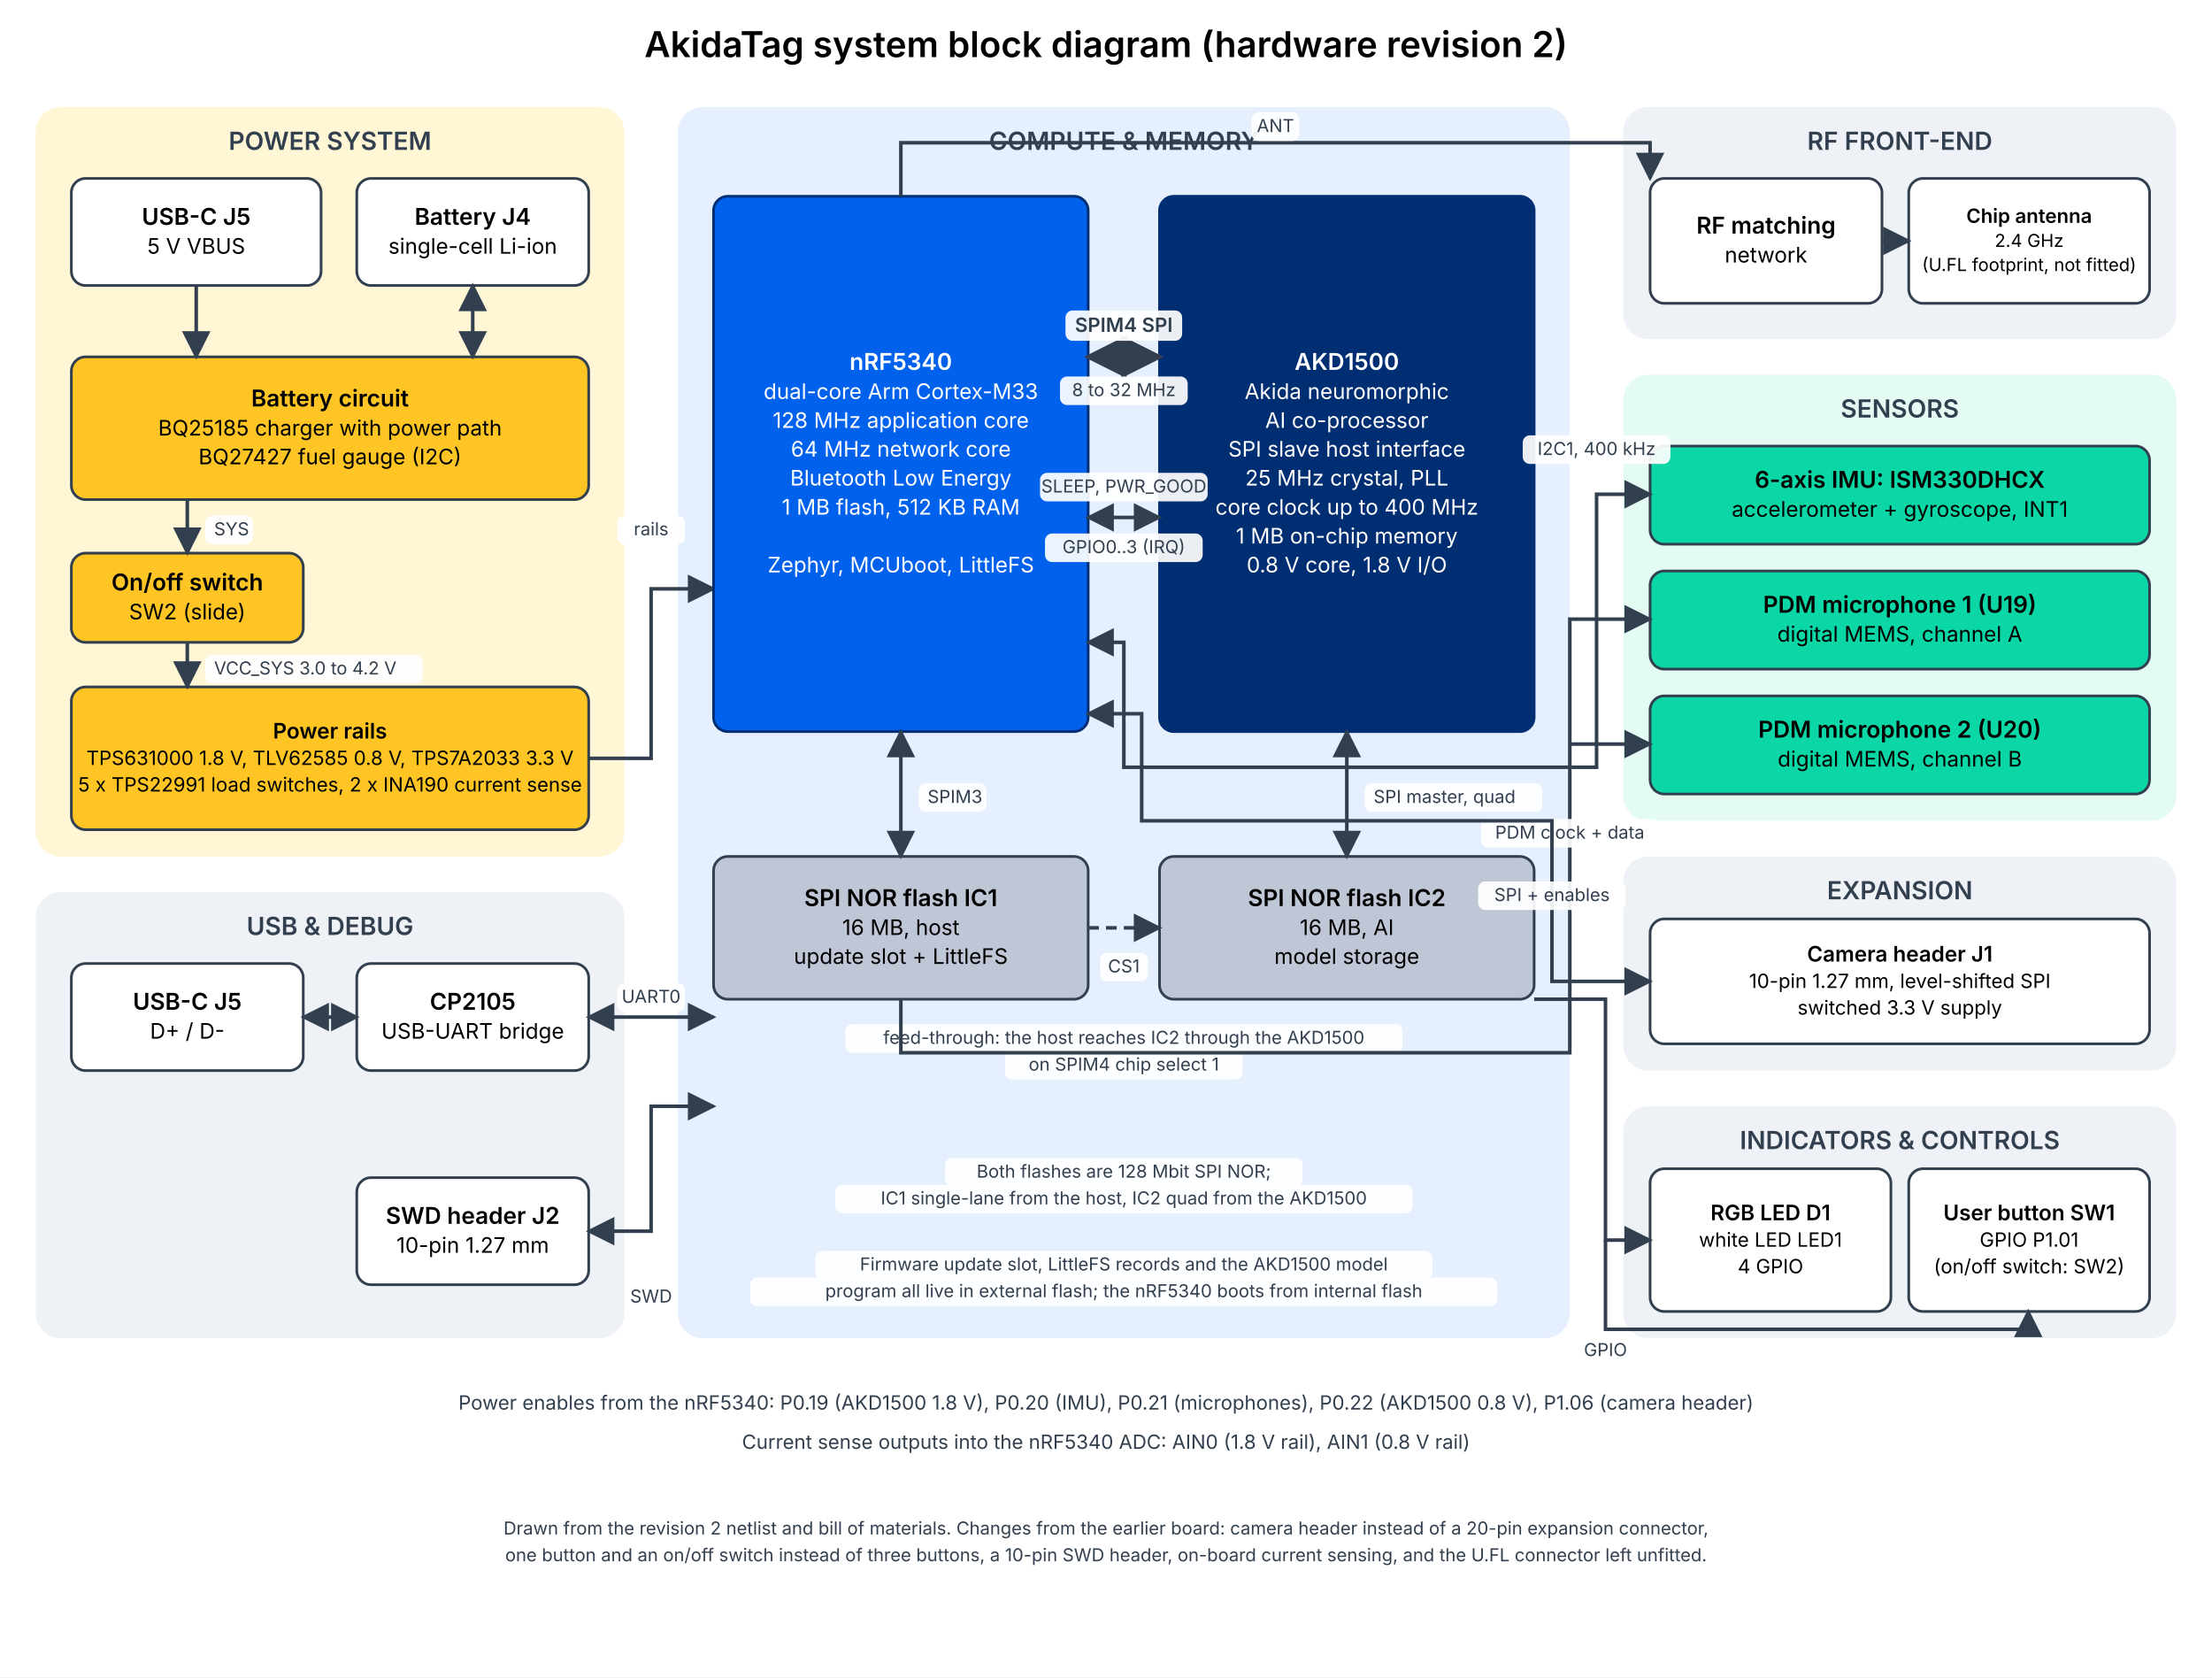
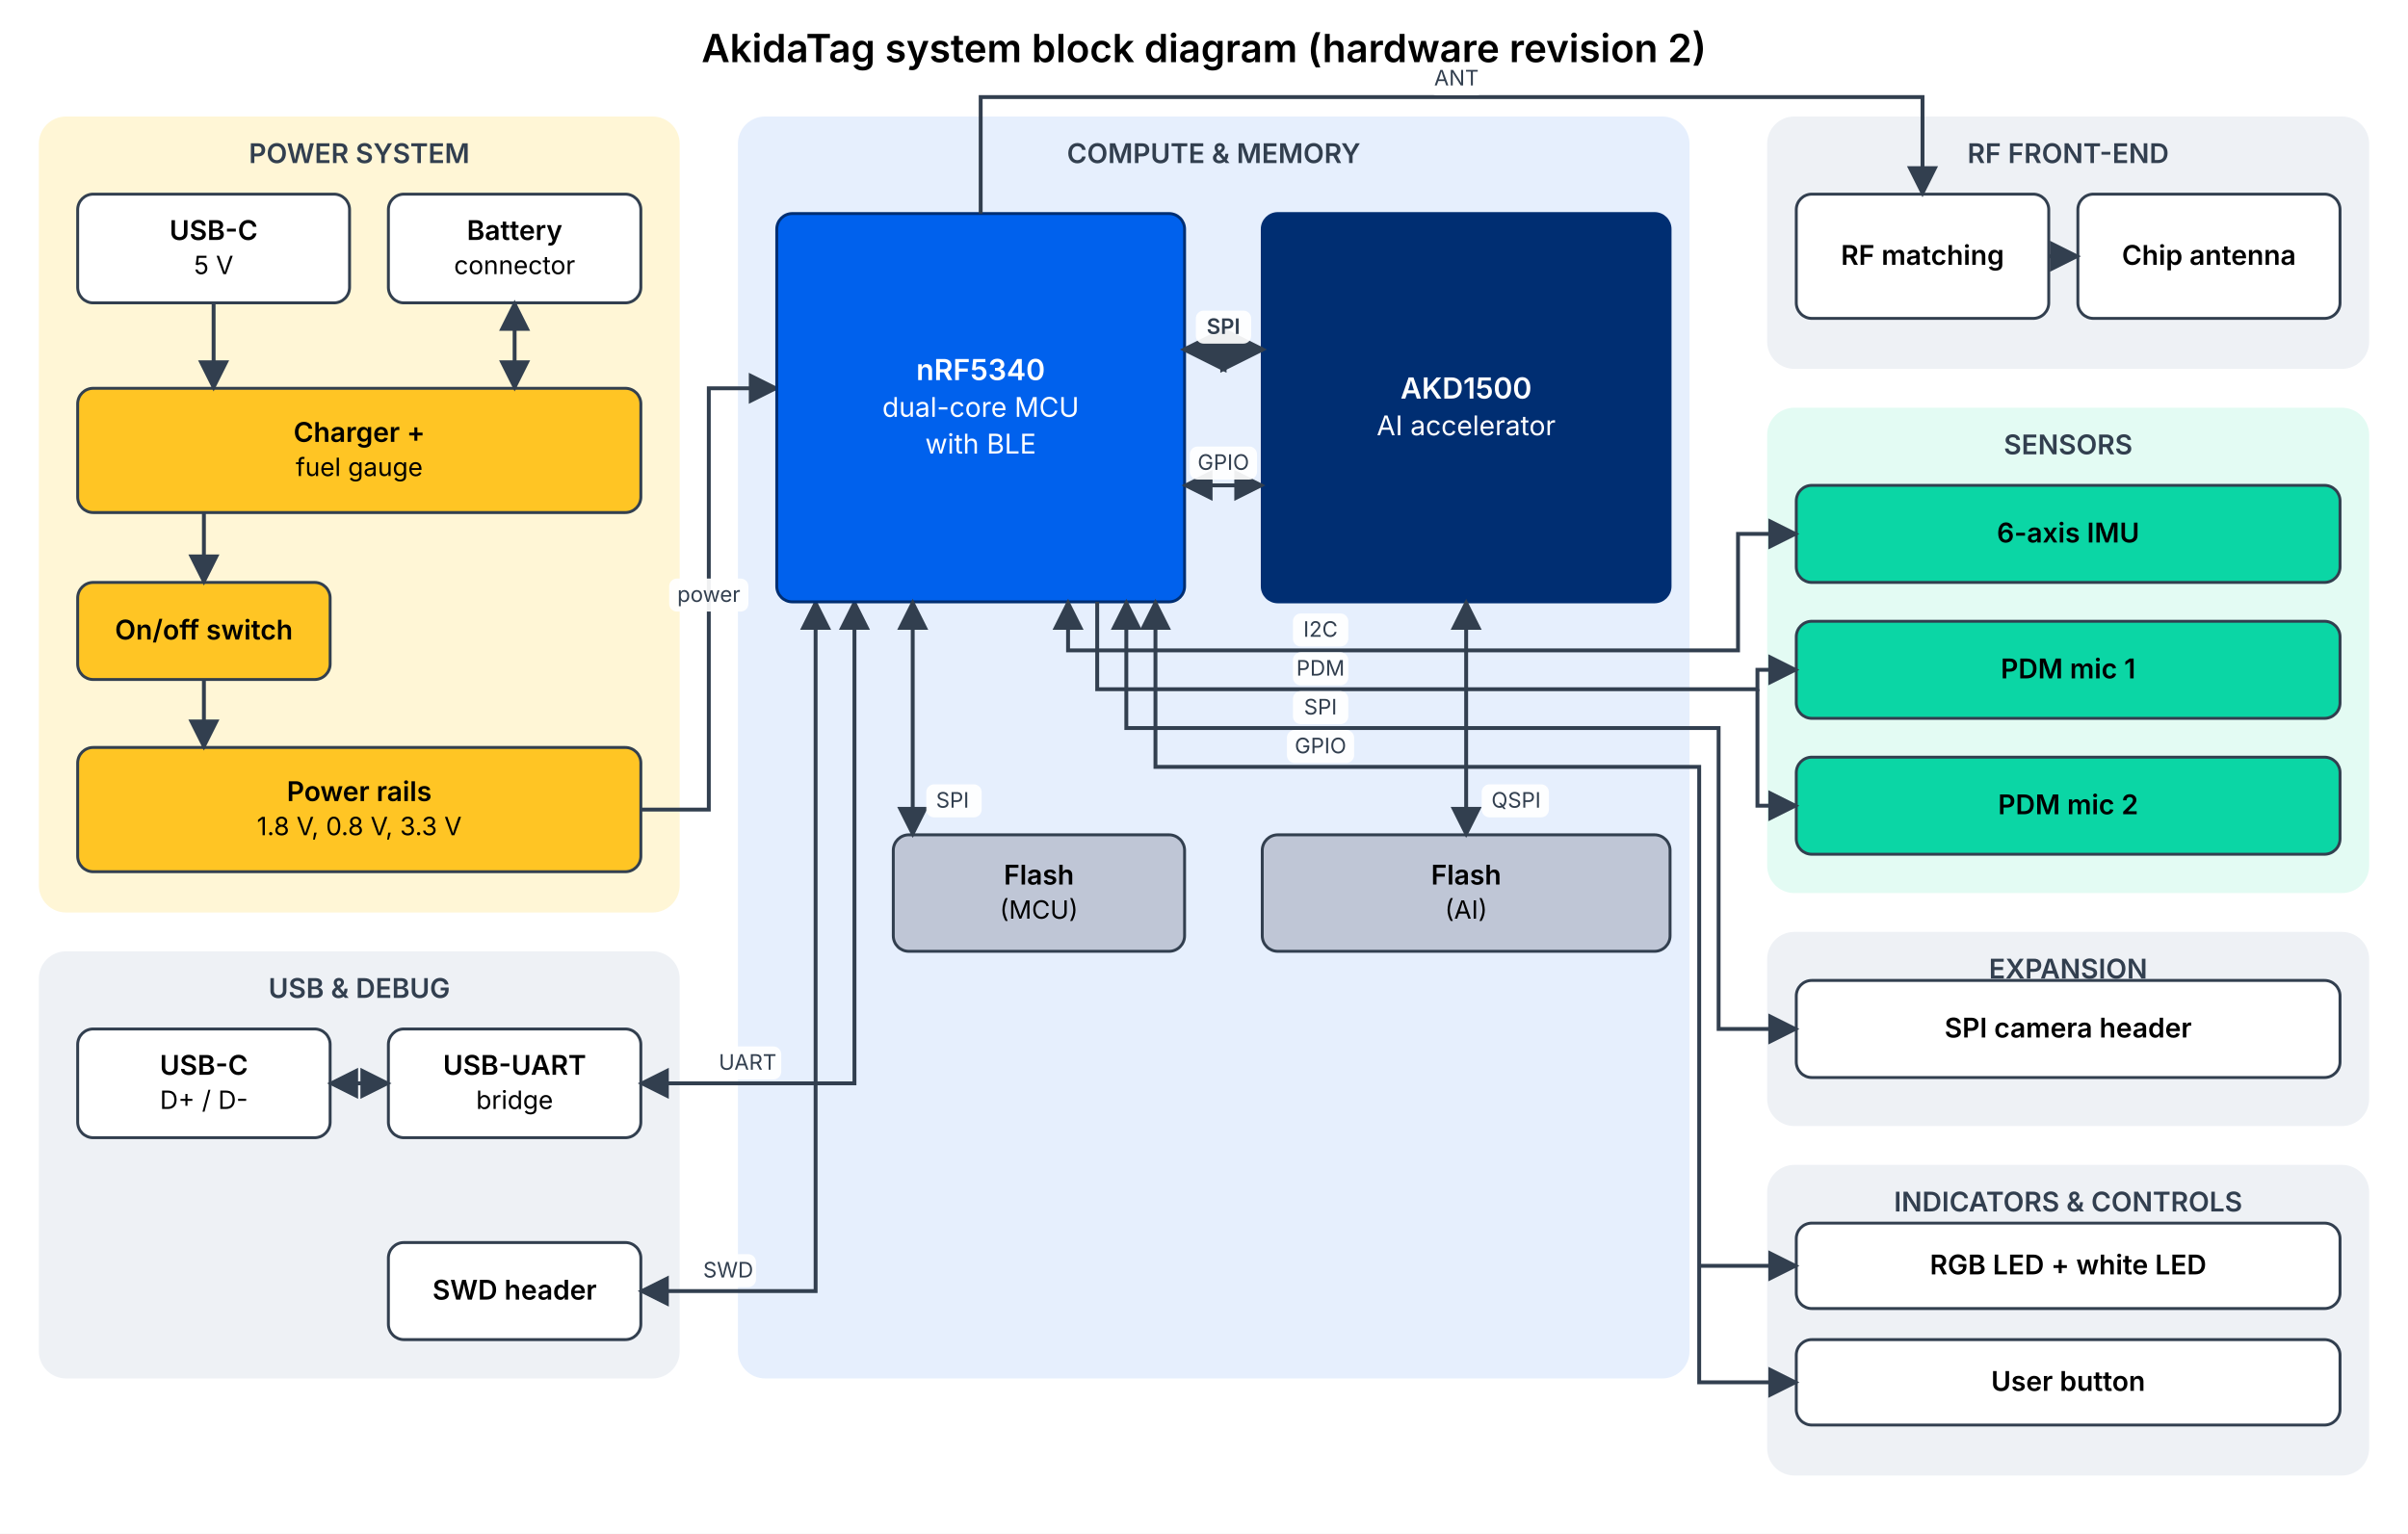
- <svg xmlns="http://www.w3.org/2000/svg" viewBox="0 0 1240 940" width="1240" height="940" role="img" aria-labelledby="title">
+ <svg xmlns="http://www.w3.org/2000/svg" viewBox="0 0 1240 790" width="1240" height="790" role="img" aria-labelledby="title">
  <defs>
    <marker id="arrow" viewBox="0 0 10 10" refX="9" refY="5" markerWidth="8" markerHeight="8" orient="auto-start-reverse">
      <path d="M 0 0 L 10 5 L 0 10 z" fill="#323F4F" />
    </marker>
    <marker id="arrow-rev" viewBox="0 0 10 10" refX="1" refY="5" markerWidth="8" markerHeight="8" orient="auto">
      <path d="M 10 0 L 0 5 L 10 10 z" fill="#323F4F" />
    </marker>
  </defs>
-   <rect width="1240" height="940" fill="#FFFFFF" />
+   <rect width="1240" height="790" fill="#FFFFFF" />
  <text x="620" y="32" text-anchor="middle" font-family="Sora, Inter, 'Helvetica Neue', Arial, sans-serif" font-size="20" font-weight="600" fill="#000000">AkidaTag system block diagram (hardware revision 2)</text>
-   <rect x="20" y="60" width="330" height="420" rx="14" fill="#FFF6D6" stroke="none" />
+   <rect x="20" y="60" width="330" height="410" rx="14" fill="#FFF6D6" stroke="none" />
  <text x="185.0" y="84" text-anchor="middle" font-family="Sora, Inter, 'Helvetica Neue', Arial, sans-serif" font-size="14" font-weight="600" fill="#323F4F">POWER SYSTEM</text>
-   <rect x="20" y="500" width="330" height="250" rx="14" fill="#EEF1F5" stroke="none" />
-   <text x="185.0" y="524" text-anchor="middle" font-family="Sora, Inter, 'Helvetica Neue', Arial, sans-serif" font-size="14" font-weight="600" fill="#323F4F">USB &amp; DEBUG</text>
-   <rect x="380" y="60" width="500" height="690" rx="14" fill="#E6EFFD" stroke="none" />
-   <text x="630.0" y="84" text-anchor="middle" font-family="Sora, Inter, 'Helvetica Neue', Arial, sans-serif" font-size="14" font-weight="600" fill="#323F4F">COMPUTE &amp; MEMORY</text>
+   <rect x="20" y="490" width="330" height="220" rx="14" fill="#EEF1F5" stroke="none" />
+   <text x="185.0" y="514" text-anchor="middle" font-family="Sora, Inter, 'Helvetica Neue', Arial, sans-serif" font-size="14" font-weight="600" fill="#323F4F">USB &amp; DEBUG</text>
+   <rect x="380" y="60" width="490" height="650" rx="14" fill="#E6EFFD" stroke="none" />
+   <text x="625.0" y="84" text-anchor="middle" font-family="Sora, Inter, 'Helvetica Neue', Arial, sans-serif" font-size="14" font-weight="600" fill="#323F4F">COMPUTE &amp; MEMORY</text>
  <rect x="910" y="60" width="310" height="130" rx="14" fill="#EEF1F5" stroke="none" />
  <text x="1065.0" y="84" text-anchor="middle" font-family="Sora, Inter, 'Helvetica Neue', Arial, sans-serif" font-size="14" font-weight="600" fill="#323F4F">RF FRONT-END</text>
  <rect x="910" y="210" width="310" height="250" rx="14" fill="#E3FBF3" stroke="none" />
  <text x="1065.0" y="234" text-anchor="middle" font-family="Sora, Inter, 'Helvetica Neue', Arial, sans-serif" font-size="14" font-weight="600" fill="#323F4F">SENSORS</text>
-   <rect x="910" y="480" width="310" height="120" rx="14" fill="#EEF1F5" stroke="none" />
+   <rect x="910" y="480" width="310" height="100" rx="14" fill="#EEF1F5" stroke="none" />
  <text x="1065.0" y="504" text-anchor="middle" font-family="Sora, Inter, 'Helvetica Neue', Arial, sans-serif" font-size="14" font-weight="600" fill="#323F4F">EXPANSION</text>
-   <rect x="910" y="620" width="310" height="130" rx="14" fill="#EEF1F5" stroke="none" />
-   <text x="1065.0" y="644" text-anchor="middle" font-family="Sora, Inter, 'Helvetica Neue', Arial, sans-serif" font-size="14" font-weight="600" fill="#323F4F">INDICATORS &amp; CONTROLS</text>
-   <rect x="40" y="100" width="140" height="60" rx="8" fill="#FFFFFF" stroke="#323F4F" stroke-width="1.5" />
-   <text x="110.0" y="126.0" text-anchor="middle" font-family="Sora, Inter, 'Helvetica Neue', Arial, sans-serif" font-size="13" font-weight="600" fill="#000000">USB-C J5</text>
-   <text x="110.0" y="142.2" text-anchor="middle" font-family="Sora, Inter, 'Helvetica Neue', Arial, sans-serif" font-size="12" font-weight="400" fill="#000000">5 V VBUS</text>
-   <rect x="200" y="100" width="130" height="60" rx="8" fill="#FFFFFF" stroke="#323F4F" stroke-width="1.5" />
-   <text x="265.0" y="126.0" text-anchor="middle" font-family="Sora, Inter, 'Helvetica Neue', Arial, sans-serif" font-size="13" font-weight="600" fill="#000000">Battery J4</text>
-   <text x="265.0" y="142.2" text-anchor="middle" font-family="Sora, Inter, 'Helvetica Neue', Arial, sans-serif" font-size="12" font-weight="400" fill="#000000">single-cell Li-ion</text>
-   <rect x="40" y="200" width="290" height="80" rx="8" fill="#FFC524" stroke="#323F4F" stroke-width="1.5" />
-   <text x="185.0" y="227.8" text-anchor="middle" font-family="Sora, Inter, 'Helvetica Neue', Arial, sans-serif" font-size="13" font-weight="600" fill="#000000">Battery circuit</text>
-   <text x="185.0" y="244.1" text-anchor="middle" font-family="Sora, Inter, 'Helvetica Neue', Arial, sans-serif" font-size="12" font-weight="400" fill="#000000">BQ25185 charger with power path</text>
-   <text x="185.0" y="260.2" text-anchor="middle" font-family="Sora, Inter, 'Helvetica Neue', Arial, sans-serif" font-size="12" font-weight="400" fill="#000000">BQ27427 fuel gauge (I2C)</text>
-   <rect x="40" y="310" width="130" height="50" rx="8" fill="#FFC524" stroke="#323F4F" stroke-width="1.5" />
-   <text x="105.0" y="330.9" text-anchor="middle" font-family="Sora, Inter, 'Helvetica Neue', Arial, sans-serif" font-size="13" font-weight="600" fill="#000000">On/off switch</text>
-   <text x="105.0" y="347.1" text-anchor="middle" font-family="Sora, Inter, 'Helvetica Neue', Arial, sans-serif" font-size="12" font-weight="400" fill="#000000">SW2 (slide)</text>
-   <rect x="40" y="385" width="290" height="80" rx="8" fill="#FFC524" stroke="#323F4F" stroke-width="1.5" />
-   <text x="185.0" y="413.9" text-anchor="middle" font-family="Sora, Inter, 'Helvetica Neue', Arial, sans-serif" font-size="12" font-weight="600" fill="#000000">Power rails</text>
-   <text x="185.0" y="428.7" text-anchor="middle" font-family="Sora, Inter, 'Helvetica Neue', Arial, sans-serif" font-size="11" font-weight="400" fill="#000000">TPS631000 1.8 V, TLV62585 0.8 V, TPS7A2033 3.3 V</text>
-   <text x="185.0" y="443.6" text-anchor="middle" font-family="Sora, Inter, 'Helvetica Neue', Arial, sans-serif" font-size="11" font-weight="400" fill="#000000">5 x TPS22991 load switches, 2 x INA190 current sense</text>
-   <path d="M 110,160 L 110,200" fill="none" stroke="#323F4F" stroke-width="2" marker-end="url(#arrow)" />
-   <path d="M 265,160 L 265,200" fill="none" stroke="#323F4F" stroke-width="2" marker-end="url(#arrow)" marker-start="url(#arrow-rev)" />
-   <path d="M 105,280 L 105,310" fill="none" stroke="#323F4F" stroke-width="2" marker-end="url(#arrow)" />
-   <rect x="115.0" y="289" width="26.8" height="16" rx="4" fill="#FFFFFF" fill-opacity="0.92" />
-   <text x="120" y="300" text-anchor="start" font-family="Sora, Inter, 'Helvetica Neue', Arial, sans-serif" font-size="10" font-weight="400" fill="#323F4F">SYS</text>
-   <path d="M 105,360 L 105,385" fill="none" stroke="#323F4F" stroke-width="2" marker-end="url(#arrow)" />
-   <rect x="115.0" y="367" width="122.0" height="16" rx="4" fill="#FFFFFF" fill-opacity="0.92" />
-   <text x="120" y="378" text-anchor="start" font-family="Sora, Inter, 'Helvetica Neue', Arial, sans-serif" font-size="10" font-weight="400" fill="#323F4F">VCC_SYS 3.0 to 4.2 V</text>
-   <path d="M 330,425 L 365,425 L 365,330 L 400,330" fill="none" stroke="#323F4F" stroke-width="2" marker-end="url(#arrow)" />
-   <rect x="346.0" y="289" width="38.0" height="16" rx="4" fill="#FFFFFF" fill-opacity="0.92" />
-   <text x="365" y="300" text-anchor="middle" font-family="Sora, Inter, 'Helvetica Neue', Arial, sans-serif" font-size="10" font-weight="400" fill="#323F4F">rails</text>
-   <rect x="40" y="540" width="130" height="60" rx="8" fill="#FFFFFF" stroke="#323F4F" stroke-width="1.5" />
-   <text x="105.0" y="565.9" text-anchor="middle" font-family="Sora, Inter, 'Helvetica Neue', Arial, sans-serif" font-size="13" font-weight="600" fill="#000000">USB-C J5</text>
-   <text x="105.0" y="582.1" text-anchor="middle" font-family="Sora, Inter, 'Helvetica Neue', Arial, sans-serif" font-size="12" font-weight="400" fill="#000000">D+ / D-</text>
-   <rect x="200" y="540" width="130" height="60" rx="8" fill="#FFFFFF" stroke="#323F4F" stroke-width="1.5" />
-   <text x="265.0" y="565.9" text-anchor="middle" font-family="Sora, Inter, 'Helvetica Neue', Arial, sans-serif" font-size="13" font-weight="600" fill="#000000">CP2105</text>
-   <text x="265.0" y="582.1" text-anchor="middle" font-family="Sora, Inter, 'Helvetica Neue', Arial, sans-serif" font-size="12" font-weight="400" fill="#000000">USB-UART bridge</text>
-   <rect x="200" y="660" width="130" height="60" rx="8" fill="#FFFFFF" stroke="#323F4F" stroke-width="1.5" />
-   <text x="265.0" y="685.9" text-anchor="middle" font-family="Sora, Inter, 'Helvetica Neue', Arial, sans-serif" font-size="13" font-weight="600" fill="#000000">SWD header J2</text>
-   <text x="265.0" y="702.1" text-anchor="middle" font-family="Sora, Inter, 'Helvetica Neue', Arial, sans-serif" font-size="12" font-weight="400" fill="#000000">10-pin 1.27 mm</text>
-   <path d="M 170,570 L 200,570" fill="none" stroke="#323F4F" stroke-width="2" marker-end="url(#arrow)" marker-start="url(#arrow-rev)" />
-   <path d="M 330,570 L 400,570" fill="none" stroke="#323F4F" stroke-width="2" marker-end="url(#arrow)" marker-start="url(#arrow-rev)" />
-   <rect x="346.0" y="551" width="38.0" height="16" rx="4" fill="#FFFFFF" fill-opacity="0.92" />
-   <text x="365" y="562" text-anchor="middle" font-family="Sora, Inter, 'Helvetica Neue', Arial, sans-serif" font-size="10" font-weight="400" fill="#323F4F">UART0</text>
-   <path d="M 330,690 L 365,690 L 365,620 L 400,620" fill="none" stroke="#323F4F" stroke-width="2" marker-end="url(#arrow)" marker-start="url(#arrow-rev)" />
-   <rect x="351.6" y="719" width="26.8" height="16" rx="4" fill="#FFFFFF" fill-opacity="0.92" />
-   <text x="365" y="730" text-anchor="middle" font-family="Sora, Inter, 'Helvetica Neue', Arial, sans-serif" font-size="10" font-weight="400" fill="#323F4F">SWD</text>
-   <rect x="400" y="110" width="210" height="300" rx="8" fill="#0061ED" stroke="#002E72" stroke-width="1.5" />
-   <text x="505.0" y="207.3" text-anchor="middle" font-family="Sora, Inter, 'Helvetica Neue', Arial, sans-serif" font-size="13" font-weight="600" fill="#FFFFFF">nRF5340</text>
-   <text x="505.0" y="223.6" text-anchor="middle" font-family="Sora, Inter, 'Helvetica Neue', Arial, sans-serif" font-size="12" font-weight="400" fill="#FFFFFF">dual-core Arm Cortex-M33</text>
-   <text x="505.0" y="239.8" text-anchor="middle" font-family="Sora, Inter, 'Helvetica Neue', Arial, sans-serif" font-size="12" font-weight="400" fill="#FFFFFF">128 MHz application core</text>
-   <text x="505.0" y="255.9" text-anchor="middle" font-family="Sora, Inter, 'Helvetica Neue', Arial, sans-serif" font-size="12" font-weight="400" fill="#FFFFFF">64 MHz network core</text>
-   <text x="505.0" y="272.1" text-anchor="middle" font-family="Sora, Inter, 'Helvetica Neue', Arial, sans-serif" font-size="12" font-weight="400" fill="#FFFFFF">Bluetooth Low Energy</text>
-   <text x="505.0" y="288.4" text-anchor="middle" font-family="Sora, Inter, 'Helvetica Neue', Arial, sans-serif" font-size="12" font-weight="400" fill="#FFFFFF">1 MB flash, 512 KB RAM</text>
-   <text x="505.0" y="304.6" text-anchor="middle" font-family="Sora, Inter, 'Helvetica Neue', Arial, sans-serif" font-size="12" font-weight="400" fill="#FFFFFF" />
-   <text x="505.0" y="320.8" text-anchor="middle" font-family="Sora, Inter, 'Helvetica Neue', Arial, sans-serif" font-size="12" font-weight="400" fill="#FFFFFF">Zephyr, MCUboot, LittleFS</text>
-   <rect x="650" y="110" width="210" height="300" rx="8" fill="#002E72" stroke="#002E72" stroke-width="1.5" />
-   <text x="755.0" y="207.3" text-anchor="middle" font-family="Sora, Inter, 'Helvetica Neue', Arial, sans-serif" font-size="13" font-weight="600" fill="#FFFFFF">AKD1500</text>
-   <text x="755.0" y="223.6" text-anchor="middle" font-family="Sora, Inter, 'Helvetica Neue', Arial, sans-serif" font-size="12" font-weight="400" fill="#FFFFFF">Akida neuromorphic</text>
-   <text x="755.0" y="239.8" text-anchor="middle" font-family="Sora, Inter, 'Helvetica Neue', Arial, sans-serif" font-size="12" font-weight="400" fill="#FFFFFF">AI co-processor</text>
-   <text x="755.0" y="255.9" text-anchor="middle" font-family="Sora, Inter, 'Helvetica Neue', Arial, sans-serif" font-size="12" font-weight="400" fill="#FFFFFF">SPI slave host interface</text>
-   <text x="755.0" y="272.1" text-anchor="middle" font-family="Sora, Inter, 'Helvetica Neue', Arial, sans-serif" font-size="12" font-weight="400" fill="#FFFFFF">25 MHz crystal, PLL</text>
-   <text x="755.0" y="288.4" text-anchor="middle" font-family="Sora, Inter, 'Helvetica Neue', Arial, sans-serif" font-size="12" font-weight="400" fill="#FFFFFF">core clock up to 400 MHz</text>
-   <text x="755.0" y="304.6" text-anchor="middle" font-family="Sora, Inter, 'Helvetica Neue', Arial, sans-serif" font-size="12" font-weight="400" fill="#FFFFFF">1 MB on-chip memory</text>
-   <text x="755.0" y="320.8" text-anchor="middle" font-family="Sora, Inter, 'Helvetica Neue', Arial, sans-serif" font-size="12" font-weight="400" fill="#FFFFFF">0.8 V core, 1.8 V I/O</text>
-   <rect x="400" y="480" width="210" height="80" rx="8" fill="#BFC6D6" stroke="#323F4F" stroke-width="1.5" />
-   <text x="505.0" y="507.8" text-anchor="middle" font-family="Sora, Inter, 'Helvetica Neue', Arial, sans-serif" font-size="13" font-weight="600" fill="#000000">SPI NOR flash IC1</text>
-   <text x="505.0" y="524.0" text-anchor="middle" font-family="Sora, Inter, 'Helvetica Neue', Arial, sans-serif" font-size="12" font-weight="400" fill="#000000">16 MB, host</text>
-   <text x="505.0" y="540.2" text-anchor="middle" font-family="Sora, Inter, 'Helvetica Neue', Arial, sans-serif" font-size="12" font-weight="400" fill="#000000">update slot + LittleFS</text>
-   <rect x="650" y="480" width="210" height="80" rx="8" fill="#BFC6D6" stroke="#323F4F" stroke-width="1.5" />
-   <text x="755.0" y="507.8" text-anchor="middle" font-family="Sora, Inter, 'Helvetica Neue', Arial, sans-serif" font-size="13" font-weight="600" fill="#000000">SPI NOR flash IC2</text>
-   <text x="755.0" y="524.0" text-anchor="middle" font-family="Sora, Inter, 'Helvetica Neue', Arial, sans-serif" font-size="12" font-weight="400" fill="#000000">16 MB, AI</text>
-   <text x="755.0" y="540.2" text-anchor="middle" font-family="Sora, Inter, 'Helvetica Neue', Arial, sans-serif" font-size="12" font-weight="400" fill="#000000">model storage</text>
-   <path d="M 610,200 L 650,200" fill="none" stroke="#323F4F" stroke-width="3" marker-end="url(#arrow)" marker-start="url(#arrow-rev)" />
-   <rect x="597.3" y="174" width="65.4" height="17" rx="4" fill="#FFFFFF" fill-opacity="0.92" />
-   <text x="630" y="186" text-anchor="middle" font-family="Sora, Inter, 'Helvetica Neue', Arial, sans-serif" font-size="11" font-weight="600" fill="#323F4F">SPIM4 SPI</text>
-   <rect x="594.2" y="211" width="71.6" height="16" rx="4" fill="#FFFFFF" fill-opacity="0.92" />
-   <text x="630" y="222" text-anchor="middle" font-family="Sora, Inter, 'Helvetica Neue', Arial, sans-serif" font-size="10" font-weight="400" fill="#323F4F">8 to 32 MHz</text>
-   <path d="M 610,290 L 650,290" fill="none" stroke="#323F4F" stroke-width="2" marker-end="url(#arrow)" marker-start="url(#arrow-rev)" />
-   <rect x="583.0" y="265" width="94.0" height="16" rx="4" fill="#FFFFFF" fill-opacity="0.92" />
-   <text x="630" y="276" text-anchor="middle" font-family="Sora, Inter, 'Helvetica Neue', Arial, sans-serif" font-size="10" font-weight="400" fill="#323F4F">SLEEP, PWR_GOOD</text>
-   <rect x="585.8" y="299" width="88.4" height="16" rx="4" fill="#FFFFFF" fill-opacity="0.92" />
-   <text x="630" y="310" text-anchor="middle" font-family="Sora, Inter, 'Helvetica Neue', Arial, sans-serif" font-size="10" font-weight="400" fill="#323F4F">GPIO0..3 (IRQ)</text>
-   <path d="M 505,410 L 505,480" fill="none" stroke="#323F4F" stroke-width="2" marker-end="url(#arrow)" marker-start="url(#arrow-rev)" />
-   <rect x="515.0" y="439" width="38.0" height="16" rx="4" fill="#FFFFFF" fill-opacity="0.92" />
-   <text x="520" y="450" text-anchor="start" font-family="Sora, Inter, 'Helvetica Neue', Arial, sans-serif" font-size="10" font-weight="400" fill="#323F4F">SPIM3</text>
-   <path d="M 755,410 L 755,480" fill="none" stroke="#323F4F" stroke-width="2" marker-end="url(#arrow)" marker-start="url(#arrow-rev)" />
-   <rect x="765.0" y="439" width="99.6" height="16" rx="4" fill="#FFFFFF" fill-opacity="0.92" />
-   <text x="770" y="450" text-anchor="start" font-family="Sora, Inter, 'Helvetica Neue', Arial, sans-serif" font-size="10" font-weight="400" fill="#323F4F">SPI master, quad</text>
-   <path d="M 610,520 L 650,520" fill="none" stroke="#323F4F" stroke-width="2" marker-end="url(#arrow)" stroke-dasharray="6 4" />
-   <rect x="616.6" y="534" width="26.8" height="16" rx="4" fill="#FFFFFF" fill-opacity="0.92" />
-   <text x="630" y="545" text-anchor="middle" font-family="Sora, Inter, 'Helvetica Neue', Arial, sans-serif" font-size="10" font-weight="400" fill="#323F4F">CS1</text>
-   <rect x="473.8" y="574" width="312.4" height="16" rx="4" fill="#FFFFFF" fill-opacity="0.92" />
-   <text x="630" y="585" text-anchor="middle" font-family="Sora, Inter, 'Helvetica Neue', Arial, sans-serif" font-size="10" font-weight="400" fill="#323F4F">feed-through: the host reaches IC2 through the AKD1500</text>
-   <rect x="563.4" y="589" width="133.2" height="16" rx="4" fill="#FFFFFF" fill-opacity="0.92" />
-   <text x="630" y="600" text-anchor="middle" font-family="Sora, Inter, 'Helvetica Neue', Arial, sans-serif" font-size="10" font-weight="400" fill="#323F4F">on SPIM4 chip select 1</text>
-   <rect x="529.8" y="649" width="200.4" height="16" rx="4" fill="#FFFFFF" fill-opacity="0.92" />
-   <text x="630" y="660" text-anchor="middle" font-family="Sora, Inter, 'Helvetica Neue', Arial, sans-serif" font-size="10" font-weight="400" fill="#323F4F">Both flashes are 128 Mbit SPI NOR;</text>
-   <rect x="468.2" y="664" width="323.6" height="16" rx="4" fill="#FFFFFF" fill-opacity="0.92" />
-   <text x="630" y="675" text-anchor="middle" font-family="Sora, Inter, 'Helvetica Neue', Arial, sans-serif" font-size="10" font-weight="400" fill="#323F4F">IC1 single-lane from the host, IC2 quad from the AKD1500</text>
-   <rect x="457.0" y="701" width="346.0" height="16" rx="4" fill="#FFFFFF" fill-opacity="0.92" />
-   <text x="630" y="712" text-anchor="middle" font-family="Sora, Inter, 'Helvetica Neue', Arial, sans-serif" font-size="10" font-weight="400" fill="#323F4F">Firmware update slot, LittleFS records and the AKD1500 model</text>
-   <rect x="420.6" y="716" width="418.8" height="16" rx="4" fill="#FFFFFF" fill-opacity="0.92" />
-   <text x="630" y="727" text-anchor="middle" font-family="Sora, Inter, 'Helvetica Neue', Arial, sans-serif" font-size="10" font-weight="400" fill="#323F4F">program all live in external flash; the nRF5340 boots from internal flash</text>
-   <rect x="925" y="100" width="130" height="70" rx="8" fill="#FFFFFF" stroke="#323F4F" stroke-width="1.5" />
-   <text x="990.0" y="130.9" text-anchor="middle" font-family="Sora, Inter, 'Helvetica Neue', Arial, sans-serif" font-size="13" font-weight="600" fill="#000000">RF matching</text>
-   <text x="990.0" y="147.1" text-anchor="middle" font-family="Sora, Inter, 'Helvetica Neue', Arial, sans-serif" font-size="12" font-weight="400" fill="#000000">network</text>
-   <rect x="1070" y="100" width="135" height="70" rx="8" fill="#FFFFFF" stroke="#323F4F" stroke-width="1.5" />
-   <text x="1137.5" y="124.9" text-anchor="middle" font-family="Sora, Inter, 'Helvetica Neue', Arial, sans-serif" font-size="11" font-weight="600" fill="#000000">Chip antenna</text>
-   <text x="1137.5" y="138.4" text-anchor="middle" font-family="Sora, Inter, 'Helvetica Neue', Arial, sans-serif" font-size="10" font-weight="400" fill="#000000">2.4 GHz</text>
-   <text x="1137.5" y="151.9" text-anchor="middle" font-family="Sora, Inter, 'Helvetica Neue', Arial, sans-serif" font-size="10" font-weight="400" fill="#000000">(U.FL footprint, not fitted)</text>
-   <path d="M 1055,135 L 1070,135" fill="none" stroke="#323F4F" stroke-width="2" marker-end="url(#arrow)" />
-   <path d="M 505.0,110 L 505,80 L 925,80 L 925,100" fill="none" stroke="#323F4F" stroke-width="2" marker-end="url(#arrow)" />
-   <rect x="701.6" y="63" width="26.8" height="16" rx="4" fill="#FFFFFF" fill-opacity="0.92" />
-   <text x="715" y="74" text-anchor="middle" font-family="Sora, Inter, 'Helvetica Neue', Arial, sans-serif" font-size="10" font-weight="400" fill="#323F4F">ANT</text>
-   <rect x="925" y="250" width="280" height="55" rx="8" fill="#0BD6A5" stroke="#323F4F" stroke-width="1.5" />
-   <text x="1065.0" y="273.4" text-anchor="middle" font-family="Sora, Inter, 'Helvetica Neue', Arial, sans-serif" font-size="13" font-weight="600" fill="#000000">6-axis IMU: ISM330DHCX</text>
-   <text x="1065.0" y="289.6" text-anchor="middle" font-family="Sora, Inter, 'Helvetica Neue', Arial, sans-serif" font-size="12" font-weight="400" fill="#000000">accelerometer + gyroscope, INT1</text>
-   <rect x="925" y="320" width="280" height="55" rx="8" fill="#0BD6A5" stroke="#323F4F" stroke-width="1.5" />
-   <text x="1065.0" y="343.4" text-anchor="middle" font-family="Sora, Inter, 'Helvetica Neue', Arial, sans-serif" font-size="13" font-weight="600" fill="#000000">PDM microphone 1 (U19)</text>
-   <text x="1065.0" y="359.6" text-anchor="middle" font-family="Sora, Inter, 'Helvetica Neue', Arial, sans-serif" font-size="12" font-weight="400" fill="#000000">digital MEMS, channel A</text>
-   <rect x="925" y="390" width="280" height="55" rx="8" fill="#0BD6A5" stroke="#323F4F" stroke-width="1.5" />
-   <text x="1065.0" y="413.4" text-anchor="middle" font-family="Sora, Inter, 'Helvetica Neue', Arial, sans-serif" font-size="13" font-weight="600" fill="#000000">PDM microphone 2 (U20)</text>
-   <text x="1065.0" y="429.6" text-anchor="middle" font-family="Sora, Inter, 'Helvetica Neue', Arial, sans-serif" font-size="12" font-weight="400" fill="#000000">digital MEMS, channel B</text>
-   <path d="M 610,360 L 630,360 L 630,430 L 895,430 L 895,277 L 925,277" fill="none" stroke="#323F4F" stroke-width="2" marker-end="url(#arrow)" marker-start="url(#arrow-rev)" />
-   <rect x="853.6" y="244" width="82.8" height="16" rx="4" fill="#FFFFFF" fill-opacity="0.92" />
-   <text x="895" y="255" text-anchor="middle" font-family="Sora, Inter, 'Helvetica Neue', Arial, sans-serif" font-size="10" font-weight="400" fill="#323F4F">I2C1, 400 kHz</text>
-   <path d="M 505,560 L 505,590 L 880,590 L 880,347 L 925,347" fill="none" stroke="#323F4F" stroke-width="2" marker-end="url(#arrow)" />
-   <path d="M 880,417 L 925,417" fill="none" stroke="#323F4F" stroke-width="2" marker-end="url(#arrow)" />
-   <rect x="830.2" y="459" width="99.6" height="16" rx="4" fill="#FFFFFF" fill-opacity="0.92" />
-   <text x="880" y="470" text-anchor="middle" font-family="Sora, Inter, 'Helvetica Neue', Arial, sans-serif" font-size="10" font-weight="400" fill="#323F4F">PDM clock + data</text>
-   <rect x="925" y="515" width="280" height="70" rx="8" fill="#FFFFFF" stroke="#323F4F" stroke-width="1.5" />
-   <text x="1065.0" y="538.9" text-anchor="middle" font-family="Sora, Inter, 'Helvetica Neue', Arial, sans-serif" font-size="12" font-weight="600" fill="#000000">Camera header J1</text>
-   <text x="1065.0" y="553.7" text-anchor="middle" font-family="Sora, Inter, 'Helvetica Neue', Arial, sans-serif" font-size="11" font-weight="400" fill="#000000">10-pin 1.27 mm, level-shifted SPI</text>
-   <text x="1065.0" y="568.6" text-anchor="middle" font-family="Sora, Inter, 'Helvetica Neue', Arial, sans-serif" font-size="11" font-weight="400" fill="#000000">switched 3.3 V supply</text>
-   <path d="M 610,400 L 640,400 L 640,460 L 870,460 L 870,550 L 925,550" fill="none" stroke="#323F4F" stroke-width="2" marker-end="url(#arrow)" marker-start="url(#arrow-rev)" />
-   <rect x="828.6" y="494" width="82.8" height="16" rx="4" fill="#FFFFFF" fill-opacity="0.92" />
-   <text x="870" y="505" text-anchor="middle" font-family="Sora, Inter, 'Helvetica Neue', Arial, sans-serif" font-size="10" font-weight="400" fill="#323F4F">SPI + enables</text>
-   <rect x="925" y="655" width="135" height="80" rx="8" fill="#FFFFFF" stroke="#323F4F" stroke-width="1.5" />
-   <text x="992.5" y="683.9" text-anchor="middle" font-family="Sora, Inter, 'Helvetica Neue', Arial, sans-serif" font-size="12" font-weight="600" fill="#000000">RGB LED D1</text>
-   <text x="992.5" y="698.7" text-anchor="middle" font-family="Sora, Inter, 'Helvetica Neue', Arial, sans-serif" font-size="11" font-weight="400" fill="#000000">white LED LED1</text>
-   <text x="992.5" y="713.6" text-anchor="middle" font-family="Sora, Inter, 'Helvetica Neue', Arial, sans-serif" font-size="11" font-weight="400" fill="#000000">4 GPIO</text>
-   <rect x="1070" y="655" width="135" height="80" rx="8" fill="#FFFFFF" stroke="#323F4F" stroke-width="1.5" />
-   <text x="1137.5" y="683.9" text-anchor="middle" font-family="Sora, Inter, 'Helvetica Neue', Arial, sans-serif" font-size="12" font-weight="600" fill="#000000">User button SW1</text>
-   <text x="1137.5" y="698.7" text-anchor="middle" font-family="Sora, Inter, 'Helvetica Neue', Arial, sans-serif" font-size="11" font-weight="400" fill="#000000">GPIO P1.01</text>
-   <text x="1137.5" y="713.6" text-anchor="middle" font-family="Sora, Inter, 'Helvetica Neue', Arial, sans-serif" font-size="11" font-weight="400" fill="#000000">(on/off switch: SW2)</text>
-   <path d="M 860,560 L 900,560 L 900,695 L 925,695" fill="none" stroke="#323F4F" stroke-width="2" marker-end="url(#arrow)" />
-   <path d="M 900,695 L 900,745 L 1137,745 L 1137,735" fill="none" stroke="#323F4F" stroke-width="2" marker-end="url(#arrow)" />
-   <rect x="883.8" y="749" width="32.4" height="16" rx="4" fill="#FFFFFF" fill-opacity="0.92" />
-   <text x="900" y="760" text-anchor="middle" font-family="Sora, Inter, 'Helvetica Neue', Arial, sans-serif" font-size="10" font-weight="400" fill="#323F4F">GPIO</text>
-   <rect x="205.4" y="778" width="829.3" height="17" rx="4" fill="#FFFFFF" fill-opacity="0.92" />
-   <text x="620" y="790" text-anchor="middle" font-family="Sora, Inter, 'Helvetica Neue', Arial, sans-serif" font-size="11" font-weight="400" fill="#323F4F">Power enables from the nRF5340: P0.19 (AKD1500 1.8 V), P0.20 (IMU), P0.21 (microphones), P0.22 (AKD1500 0.8 V), P1.06 (camera header)</text>
-   <rect x="368.6" y="800" width="502.8" height="17" rx="4" fill="#FFFFFF" fill-opacity="0.92" />
-   <text x="620" y="812" text-anchor="middle" font-family="Sora, Inter, 'Helvetica Neue', Arial, sans-serif" font-size="11" font-weight="400" fill="#323F4F">Current sense outputs into the nRF5340 ADC: AIN0 (1.8 V rail), AIN1 (0.8 V rail)</text>
-   <rect x="214.6" y="849" width="810.8" height="16" rx="4" fill="#FFFFFF" fill-opacity="0.92" />
-   <text x="620" y="860" text-anchor="middle" font-family="Sora, Inter, 'Helvetica Neue', Arial, sans-serif" font-size="10" font-weight="400" fill="#323F4F">Drawn from the revision 2 netlist and bill of materials. Changes from the earlier board: camera header instead of a 20-pin expansion connector,</text>
-   <rect x="217.4" y="864" width="805.2" height="16" rx="4" fill="#FFFFFF" fill-opacity="0.92" />
-   <text x="620" y="875" text-anchor="middle" font-family="Sora, Inter, 'Helvetica Neue', Arial, sans-serif" font-size="10" font-weight="400" fill="#323F4F">one button and an on/off switch instead of three buttons, a 10-pin SWD header, on-board current sensing, and the U.FL connector left unfitted.</text>
+   <rect x="910" y="600" width="310" height="160" rx="14" fill="#EEF1F5" stroke="none" />
+   <text x="1065.0" y="624" text-anchor="middle" font-family="Sora, Inter, 'Helvetica Neue', Arial, sans-serif" font-size="14" font-weight="600" fill="#323F4F">INDICATORS &amp; CONTROLS</text>
+   <rect x="40" y="100" width="140" height="56" rx="8" fill="#FFFFFF" stroke="#323F4F" stroke-width="1.5" />
+   <text x="110.0" y="123.6" text-anchor="middle" font-family="Sora, Inter, 'Helvetica Neue', Arial, sans-serif" font-size="14" font-weight="600" fill="#000000">USB-C</text>
+   <text x="110.0" y="141.2" text-anchor="middle" font-family="Sora, Inter, 'Helvetica Neue', Arial, sans-serif" font-size="13" font-weight="400" fill="#000000">5 V</text>
+   <rect x="200" y="100" width="130" height="56" rx="8" fill="#FFFFFF" stroke="#323F4F" stroke-width="1.5" />
+   <text x="265.0" y="123.6" text-anchor="middle" font-family="Sora, Inter, 'Helvetica Neue', Arial, sans-serif" font-size="14" font-weight="600" fill="#000000">Battery</text>
+   <text x="265.0" y="141.2" text-anchor="middle" font-family="Sora, Inter, 'Helvetica Neue', Arial, sans-serif" font-size="13" font-weight="400" fill="#000000">connector</text>
+   <rect x="40" y="200" width="290" height="64" rx="8" fill="#FFC524" stroke="#323F4F" stroke-width="1.5" />
+   <text x="185.0" y="227.6" text-anchor="middle" font-family="Sora, Inter, 'Helvetica Neue', Arial, sans-serif" font-size="14" font-weight="600" fill="#000000">Charger +</text>
+   <text x="185.0" y="245.2" text-anchor="middle" font-family="Sora, Inter, 'Helvetica Neue', Arial, sans-serif" font-size="13" font-weight="400" fill="#000000">fuel gauge</text>
+   <rect x="40" y="300" width="130" height="50" rx="8" fill="#FFC524" stroke="#323F4F" stroke-width="1.5" />
+   <text x="105.0" y="329.4" text-anchor="middle" font-family="Sora, Inter, 'Helvetica Neue', Arial, sans-serif" font-size="14" font-weight="600" fill="#000000">On/off switch</text>
+   <rect x="40" y="385" width="290" height="64" rx="8" fill="#FFC524" stroke="#323F4F" stroke-width="1.5" />
+   <text x="185.0" y="412.6" text-anchor="middle" font-family="Sora, Inter, 'Helvetica Neue', Arial, sans-serif" font-size="14" font-weight="600" fill="#000000">Power rails</text>
+   <text x="185.0" y="430.2" text-anchor="middle" font-family="Sora, Inter, 'Helvetica Neue', Arial, sans-serif" font-size="13" font-weight="400" fill="#000000">1.8 V, 0.8 V, 3.3 V</text>
+   <path d="M 110,156 L 110,200" fill="none" stroke="#323F4F" stroke-width="2" marker-end="url(#arrow)" />
+   <path d="M 265,156 L 265,200" fill="none" stroke="#323F4F" stroke-width="2" marker-end="url(#arrow)" marker-start="url(#arrow-rev)" />
+   <path d="M 105,264 L 105,300" fill="none" stroke="#323F4F" stroke-width="2" marker-end="url(#arrow)" />
+   <path d="M 105,350 L 105,385" fill="none" stroke="#323F4F" stroke-width="2" marker-end="url(#arrow)" />
+   <path d="M 330,417 L 365,417 L 365,200 L 400,200" fill="none" stroke="#323F4F" stroke-width="2" marker-end="url(#arrow)" />
+   <rect x="344.6" y="298" width="40.8" height="17" rx="4" fill="#FFFFFF" fill-opacity="0.92" />
+   <text x="365" y="310" text-anchor="middle" font-family="Sora, Inter, 'Helvetica Neue', Arial, sans-serif" font-size="11" font-weight="400" fill="#323F4F">power</text>
+   <rect x="40" y="530" width="130" height="56" rx="8" fill="#FFFFFF" stroke="#323F4F" stroke-width="1.5" />
+   <text x="105.0" y="553.6" text-anchor="middle" font-family="Sora, Inter, 'Helvetica Neue', Arial, sans-serif" font-size="14" font-weight="600" fill="#000000">USB-C</text>
+   <text x="105.0" y="571.2" text-anchor="middle" font-family="Sora, Inter, 'Helvetica Neue', Arial, sans-serif" font-size="13" font-weight="400" fill="#000000">D+ / D-</text>
+   <rect x="200" y="530" width="130" height="56" rx="8" fill="#FFFFFF" stroke="#323F4F" stroke-width="1.5" />
+   <text x="265.0" y="553.6" text-anchor="middle" font-family="Sora, Inter, 'Helvetica Neue', Arial, sans-serif" font-size="14" font-weight="600" fill="#000000">USB-UART</text>
+   <text x="265.0" y="571.2" text-anchor="middle" font-family="Sora, Inter, 'Helvetica Neue', Arial, sans-serif" font-size="13" font-weight="400" fill="#000000">bridge</text>
+   <rect x="200" y="640" width="130" height="50" rx="8" fill="#FFFFFF" stroke="#323F4F" stroke-width="1.5" />
+   <text x="265.0" y="669.4" text-anchor="middle" font-family="Sora, Inter, 'Helvetica Neue', Arial, sans-serif" font-size="14" font-weight="600" fill="#000000">SWD header</text>
+   <path d="M 170,558 L 200,558" fill="none" stroke="#323F4F" stroke-width="2" marker-end="url(#arrow)" marker-start="url(#arrow-rev)" />
+   <path d="M 330,558 L 440,558 L 440,310" fill="none" stroke="#323F4F" stroke-width="2" marker-end="url(#arrow)" marker-start="url(#arrow-rev)" />
+   <rect x="367.7" y="539" width="34.6" height="17" rx="4" fill="#FFFFFF" fill-opacity="0.92" />
+   <text x="385" y="551" text-anchor="middle" font-family="Sora, Inter, 'Helvetica Neue', Arial, sans-serif" font-size="11" font-weight="400" fill="#323F4F">UART</text>
+   <path d="M 330,665 L 420,665 L 420,310" fill="none" stroke="#323F4F" stroke-width="2" marker-end="url(#arrow)" marker-start="url(#arrow-rev)" />
+   <rect x="360.8" y="646" width="28.5" height="17" rx="4" fill="#FFFFFF" fill-opacity="0.92" />
+   <text x="375" y="658" text-anchor="middle" font-family="Sora, Inter, 'Helvetica Neue', Arial, sans-serif" font-size="11" font-weight="400" fill="#323F4F">SWD</text>
+   <rect x="400" y="110" width="210" height="200" rx="8" fill="#0061ED" stroke="#002E72" stroke-width="1.5" />
+   <text x="505.0" y="195.8" text-anchor="middle" font-family="Sora, Inter, 'Helvetica Neue', Arial, sans-serif" font-size="15" font-weight="600" fill="#FFFFFF">nRF5340</text>
+   <text x="505.0" y="214.7" text-anchor="middle" font-family="Sora, Inter, 'Helvetica Neue', Arial, sans-serif" font-size="14" font-weight="400" fill="#FFFFFF">dual-core MCU</text>
+   <text x="505.0" y="233.6" text-anchor="middle" font-family="Sora, Inter, 'Helvetica Neue', Arial, sans-serif" font-size="14" font-weight="400" fill="#FFFFFF">with BLE</text>
+   <rect x="650" y="110" width="210" height="200" rx="8" fill="#002E72" stroke="#002E72" stroke-width="1.5" />
+   <text x="755.0" y="205.3" text-anchor="middle" font-family="Sora, Inter, 'Helvetica Neue', Arial, sans-serif" font-size="15" font-weight="600" fill="#FFFFFF">AKD1500</text>
+   <text x="755.0" y="224.2" text-anchor="middle" font-family="Sora, Inter, 'Helvetica Neue', Arial, sans-serif" font-size="14" font-weight="400" fill="#FFFFFF">AI accelerator</text>
+   <rect x="460" y="430" width="150" height="60" rx="8" fill="#BFC6D6" stroke="#323F4F" stroke-width="1.5" />
+   <text x="535.0" y="455.6" text-anchor="middle" font-family="Sora, Inter, 'Helvetica Neue', Arial, sans-serif" font-size="14" font-weight="600" fill="#000000">Flash</text>
+   <text x="535.0" y="473.2" text-anchor="middle" font-family="Sora, Inter, 'Helvetica Neue', Arial, sans-serif" font-size="13" font-weight="400" fill="#000000">(MCU)</text>
+   <rect x="650" y="430" width="210" height="60" rx="8" fill="#BFC6D6" stroke="#323F4F" stroke-width="1.5" />
+   <text x="755.0" y="455.6" text-anchor="middle" font-family="Sora, Inter, 'Helvetica Neue', Arial, sans-serif" font-size="14" font-weight="600" fill="#000000">Flash</text>
+   <text x="755.0" y="473.2" text-anchor="middle" font-family="Sora, Inter, 'Helvetica Neue', Arial, sans-serif" font-size="13" font-weight="400" fill="#000000">(AI)</text>
+   <path d="M 610,180 L 650,180" fill="none" stroke="#323F4F" stroke-width="3" marker-end="url(#arrow)" marker-start="url(#arrow-rev)" />
+   <rect x="615.8" y="160" width="28.5" height="17" rx="4" fill="#FFFFFF" fill-opacity="0.92" />
+   <text x="630" y="172" text-anchor="middle" font-family="Sora, Inter, 'Helvetica Neue', Arial, sans-serif" font-size="11" font-weight="600" fill="#323F4F">SPI</text>
+   <path d="M 610,250 L 650,250" fill="none" stroke="#323F4F" stroke-width="2" marker-end="url(#arrow)" marker-start="url(#arrow-rev)" />
+   <rect x="612.7" y="230" width="34.6" height="17" rx="4" fill="#FFFFFF" fill-opacity="0.92" />
+   <text x="630" y="242" text-anchor="middle" font-family="Sora, Inter, 'Helvetica Neue', Arial, sans-serif" font-size="11" font-weight="400" fill="#323F4F">GPIO</text>
+   <path d="M 470,310 L 470,430" fill="none" stroke="#323F4F" stroke-width="2" marker-end="url(#arrow)" marker-start="url(#arrow-rev)" />
+   <rect x="477.0" y="404" width="28.5" height="17" rx="4" fill="#FFFFFF" fill-opacity="0.92" />
+   <text x="482" y="416" text-anchor="start" font-family="Sora, Inter, 'Helvetica Neue', Arial, sans-serif" font-size="11" font-weight="400" fill="#323F4F">SPI</text>
+   <path d="M 755,310 L 755,430" fill="none" stroke="#323F4F" stroke-width="2" marker-end="url(#arrow)" marker-start="url(#arrow-rev)" />
+   <rect x="763.0" y="404" width="34.6" height="17" rx="4" fill="#FFFFFF" fill-opacity="0.92" />
+   <text x="768" y="416" text-anchor="start" font-family="Sora, Inter, 'Helvetica Neue', Arial, sans-serif" font-size="11" font-weight="400" fill="#323F4F">QSPI</text>
+   <rect x="925" y="100" width="130" height="64" rx="8" fill="#FFFFFF" stroke="#323F4F" stroke-width="1.5" />
+   <text x="990.0" y="136.4" text-anchor="middle" font-family="Sora, Inter, 'Helvetica Neue', Arial, sans-serif" font-size="14" font-weight="600" fill="#000000">RF matching</text>
+   <rect x="1070" y="100" width="135" height="64" rx="8" fill="#FFFFFF" stroke="#323F4F" stroke-width="1.5" />
+   <text x="1137.5" y="136.4" text-anchor="middle" font-family="Sora, Inter, 'Helvetica Neue', Arial, sans-serif" font-size="14" font-weight="600" fill="#000000">Chip antenna</text>
+   <path d="M 1055,132 L 1070,132" fill="none" stroke="#323F4F" stroke-width="2" marker-end="url(#arrow)" />
+   <path d="M 505,110 L 505,50 L 990,50 L 990,100" fill="none" stroke="#323F4F" stroke-width="2" marker-end="url(#arrow)" />
+   <rect x="735.8" y="32" width="28.5" height="17" rx="4" fill="#FFFFFF" fill-opacity="0.92" />
+   <text x="750" y="44" text-anchor="middle" font-family="Sora, Inter, 'Helvetica Neue', Arial, sans-serif" font-size="11" font-weight="400" fill="#323F4F">ANT</text>
+   <rect x="925" y="250" width="280" height="50" rx="8" fill="#0BD6A5" stroke="#323F4F" stroke-width="1.5" />
+   <text x="1065.0" y="279.4" text-anchor="middle" font-family="Sora, Inter, 'Helvetica Neue', Arial, sans-serif" font-size="14" font-weight="600" fill="#000000">6-axis IMU</text>
+   <rect x="925" y="320" width="280" height="50" rx="8" fill="#0BD6A5" stroke="#323F4F" stroke-width="1.5" />
+   <text x="1065.0" y="349.4" text-anchor="middle" font-family="Sora, Inter, 'Helvetica Neue', Arial, sans-serif" font-size="14" font-weight="600" fill="#000000">PDM mic 1</text>
+   <rect x="925" y="390" width="280" height="50" rx="8" fill="#0BD6A5" stroke="#323F4F" stroke-width="1.5" />
+   <text x="1065.0" y="419.4" text-anchor="middle" font-family="Sora, Inter, 'Helvetica Neue', Arial, sans-serif" font-size="14" font-weight="600" fill="#000000">PDM mic 2</text>
+   <path d="M 550,310 L 550,335 L 895,335 L 895,275 L 925,275" fill="none" stroke="#323F4F" stroke-width="2" marker-end="url(#arrow)" marker-start="url(#arrow-rev)" />
+   <rect x="665.8" y="316" width="28.5" height="17" rx="4" fill="#FFFFFF" fill-opacity="0.92" />
+   <text x="680" y="328" text-anchor="middle" font-family="Sora, Inter, 'Helvetica Neue', Arial, sans-serif" font-size="11" font-weight="400" fill="#323F4F">I2C</text>
+   <path d="M 565,310 L 565,355 L 905,355 L 905,345 L 925,345" fill="none" stroke="#323F4F" stroke-width="2" marker-end="url(#arrow)" />
+   <path d="M 905,355 L 905,415 L 925,415" fill="none" stroke="#323F4F" stroke-width="2" marker-end="url(#arrow)" />
+   <rect x="665.8" y="336" width="28.5" height="17" rx="4" fill="#FFFFFF" fill-opacity="0.92" />
+   <text x="680" y="348" text-anchor="middle" font-family="Sora, Inter, 'Helvetica Neue', Arial, sans-serif" font-size="11" font-weight="400" fill="#323F4F">PDM</text>
+   <rect x="925" y="505" width="280" height="50" rx="8" fill="#FFFFFF" stroke="#323F4F" stroke-width="1.5" />
+   <text x="1065.0" y="534.4" text-anchor="middle" font-family="Sora, Inter, 'Helvetica Neue', Arial, sans-serif" font-size="14" font-weight="600" fill="#000000">SPI camera header</text>
+   <path d="M 580,310 L 580,375 L 885,375 L 885,530 L 925,530" fill="none" stroke="#323F4F" stroke-width="2" marker-end="url(#arrow)" marker-start="url(#arrow-rev)" />
+   <rect x="665.8" y="356" width="28.5" height="17" rx="4" fill="#FFFFFF" fill-opacity="0.92" />
+   <text x="680" y="368" text-anchor="middle" font-family="Sora, Inter, 'Helvetica Neue', Arial, sans-serif" font-size="11" font-weight="400" fill="#323F4F">SPI</text>
+   <rect x="925" y="630" width="280" height="44" rx="8" fill="#FFFFFF" stroke="#323F4F" stroke-width="1.5" />
+   <text x="1065.0" y="656.4" text-anchor="middle" font-family="Sora, Inter, 'Helvetica Neue', Arial, sans-serif" font-size="14" font-weight="600" fill="#000000">RGB LED + white LED</text>
+   <rect x="925" y="690" width="280" height="44" rx="8" fill="#FFFFFF" stroke="#323F4F" stroke-width="1.5" />
+   <text x="1065.0" y="716.4" text-anchor="middle" font-family="Sora, Inter, 'Helvetica Neue', Arial, sans-serif" font-size="14" font-weight="600" fill="#000000">User button</text>
+   <path d="M 595,310 L 595,395 L 875,395 L 875,712 L 925,712" fill="none" stroke="#323F4F" stroke-width="2" marker-end="url(#arrow)" marker-start="url(#arrow-rev)" />
+   <path d="M 875,652 L 925,652" fill="none" stroke="#323F4F" stroke-width="2" marker-end="url(#arrow)" />
+   <rect x="662.7" y="376" width="34.6" height="17" rx="4" fill="#FFFFFF" fill-opacity="0.92" />
+   <text x="680" y="388" text-anchor="middle" font-family="Sora, Inter, 'Helvetica Neue', Arial, sans-serif" font-size="11" font-weight="400" fill="#323F4F">GPIO</text>
</svg>
